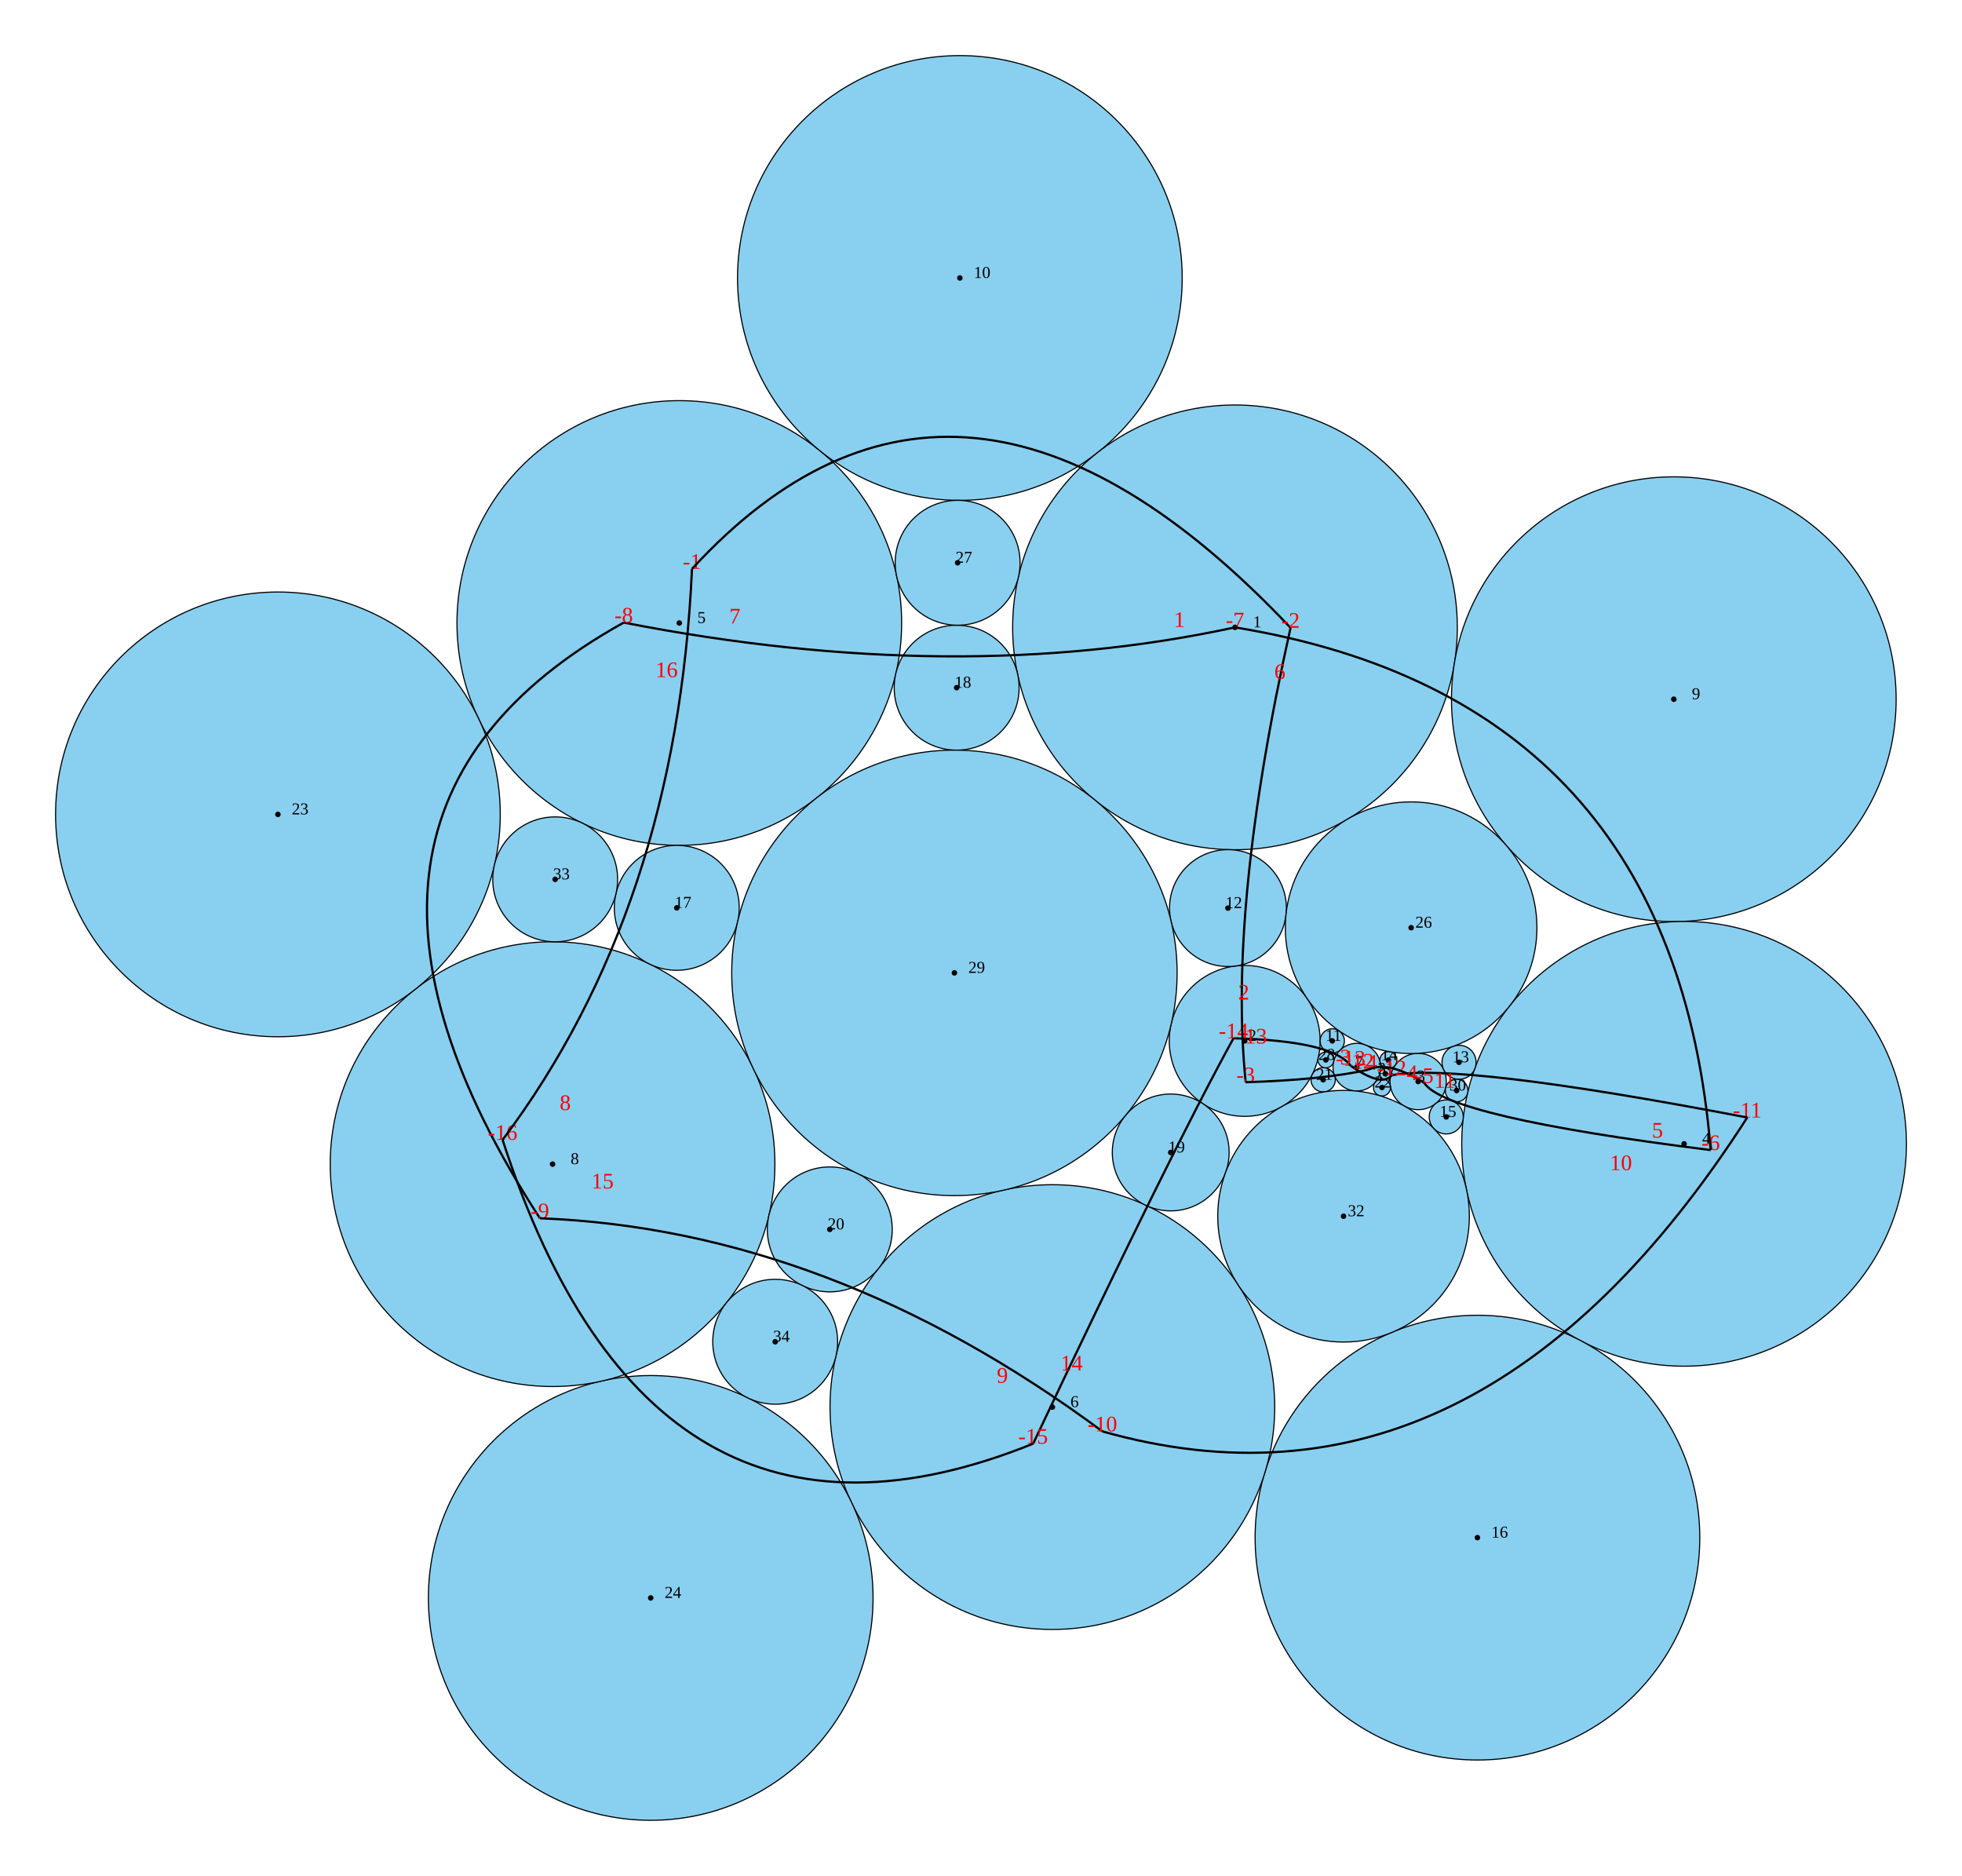
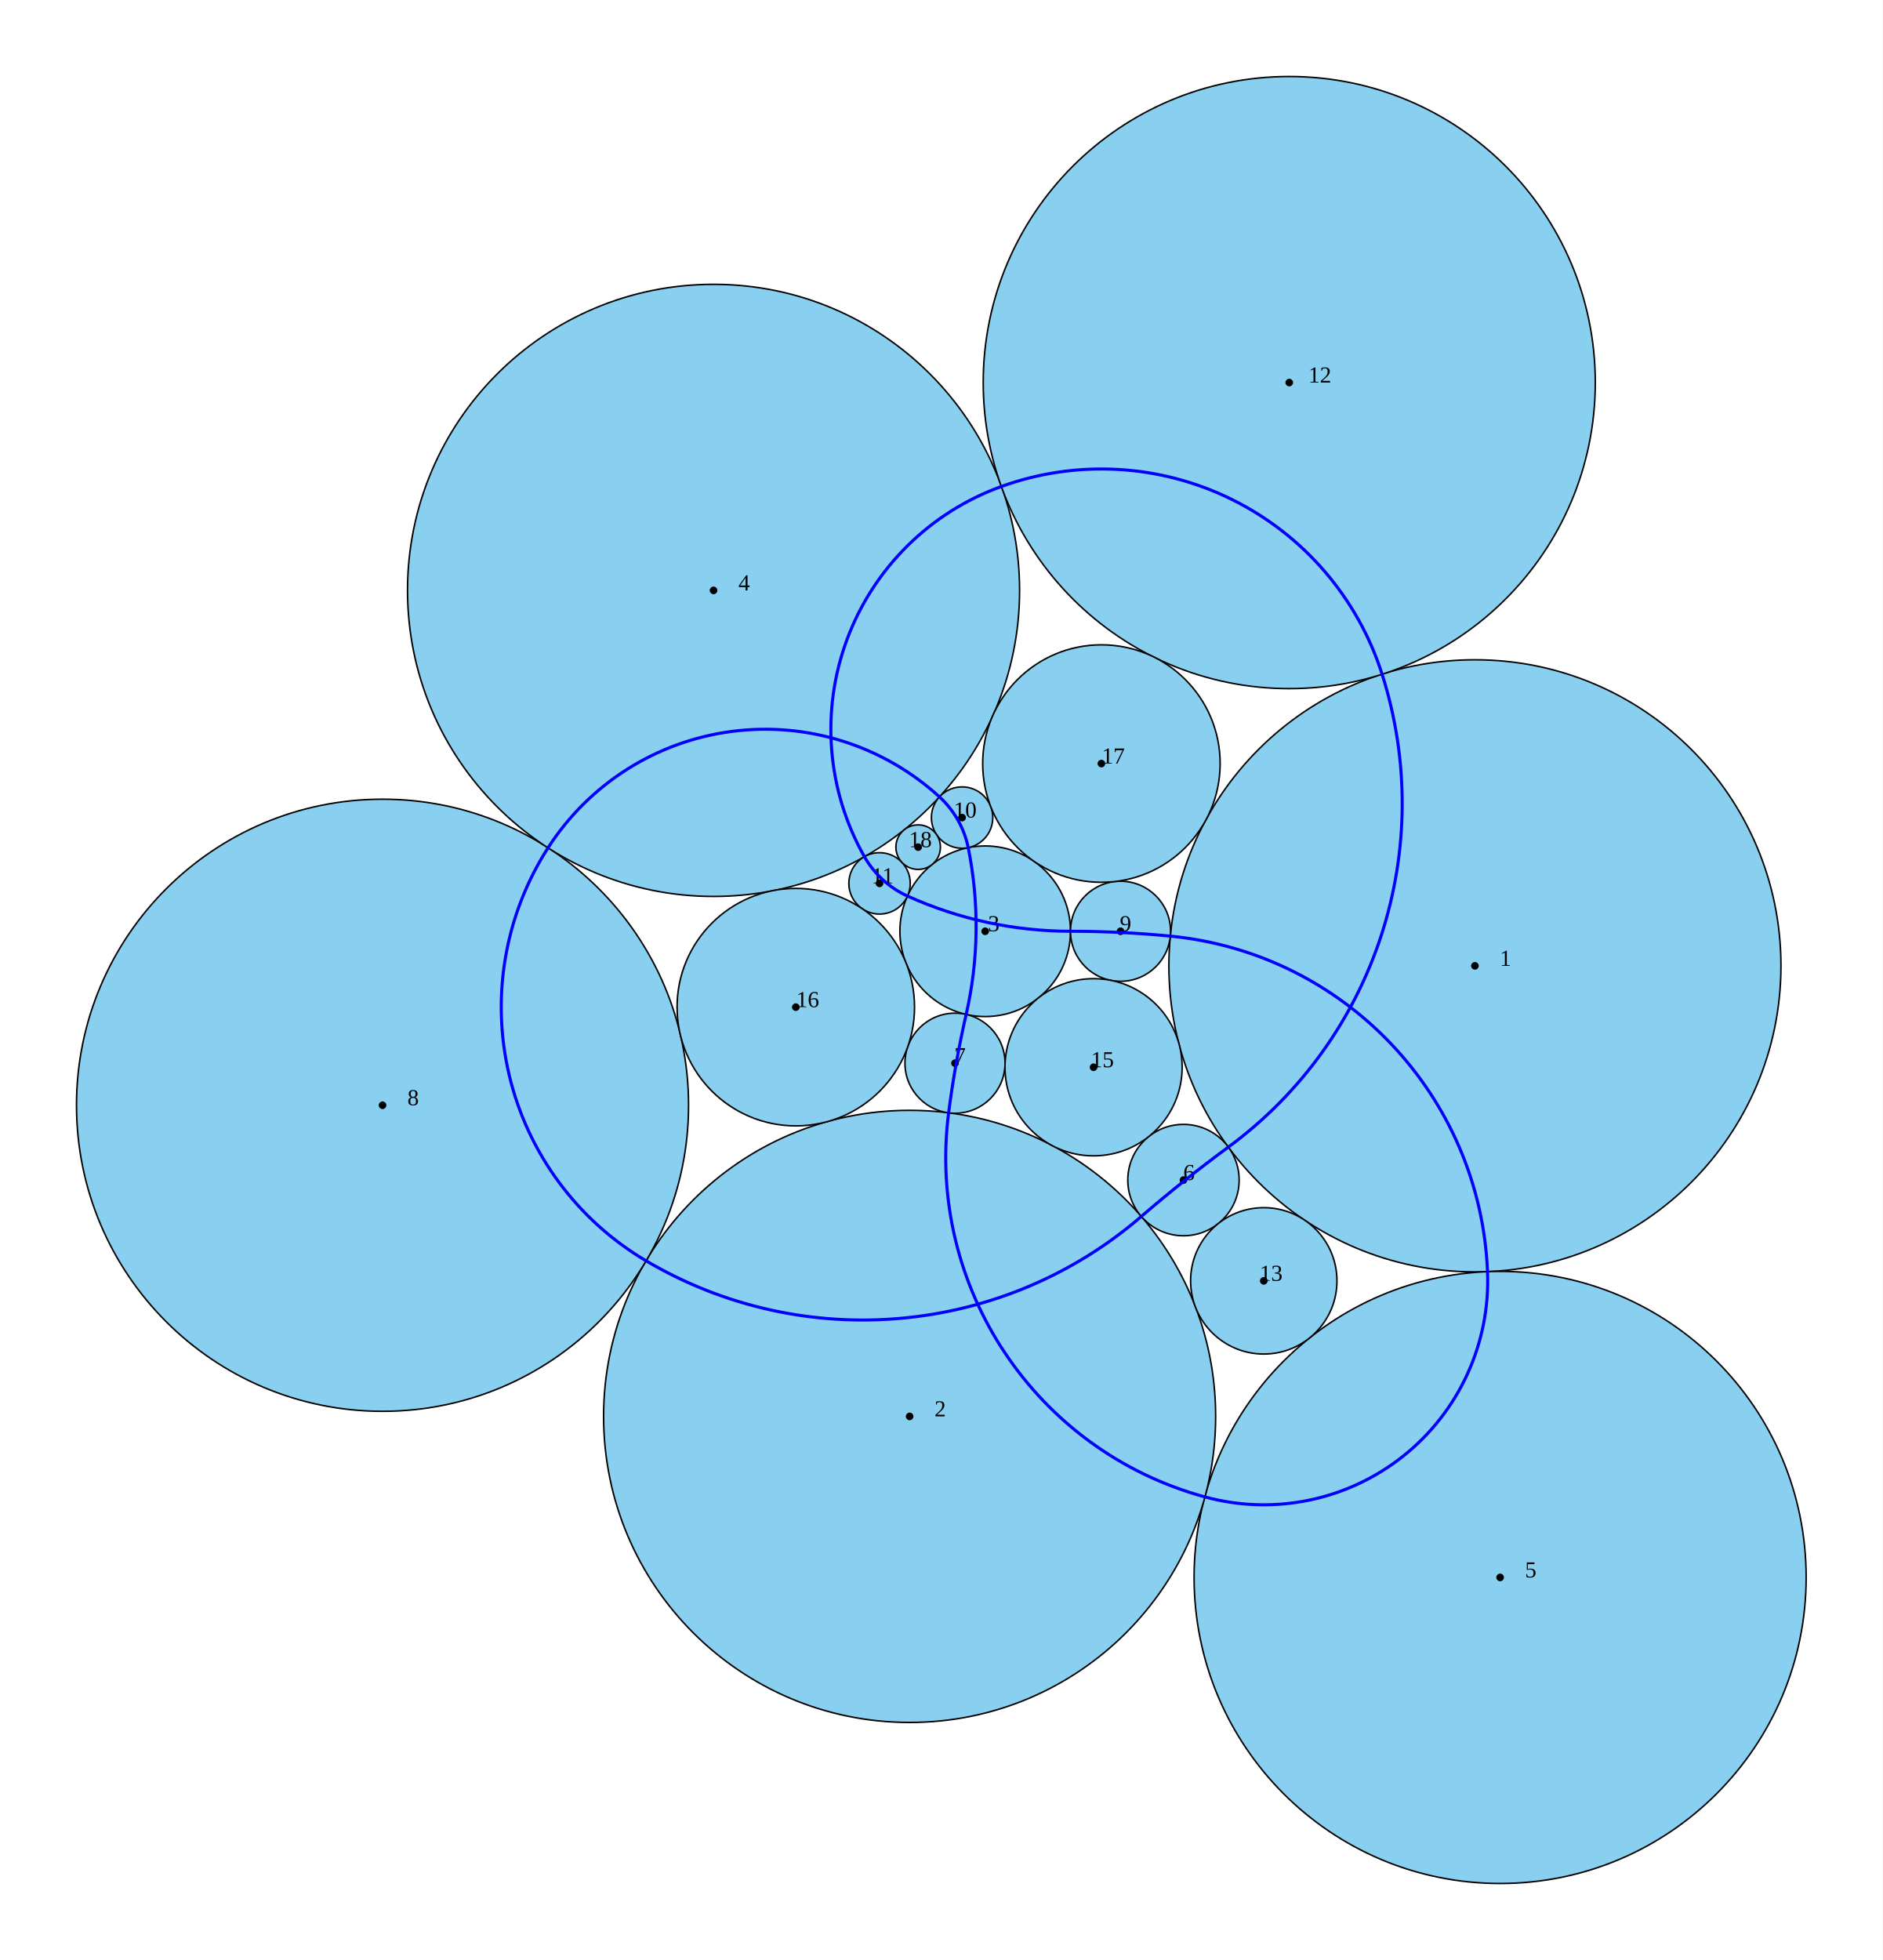
- <svg xmlns="http://www.w3.org/2000/svg" baseProfile="full" height="1687.164" version="1.1" viewBox="0,0,1764.923,1687.164" width="1764.923">
+ <svg xmlns="http://www.w3.org/2000/svg" baseProfile="full" height="1280.813" version="1.1" viewBox="0,0,1230.379,1280.813" width="1230.379">
  <defs />
-   <rect fill="white" height="1687.164" width="1764.923" x="0" y="0" />
-   <circle cx="611.072" cy="560.33" fill="#89CFF0" r="200" stroke="black" stroke-width="1" />
-   <circle cx="611.072" cy="560.33" fill="black" r="2" stroke="black" stroke-width="1" />
-   <text fill="black" font-size="15px" text-anchor="middle" x="631.072" y="560.33">5</text>
-   <circle cx="863.452" cy="250.0" fill="#89CFF0" r="200" stroke="black" stroke-width="1" />
-   <circle cx="863.452" cy="250.0" fill="black" r="2" stroke="black" stroke-width="1" />
-   <text fill="black" font-size="15px" text-anchor="middle" x="883.452" y="250.0">10</text>
-   <circle cx="1110.933" cy="564.25" fill="#89CFF0" r="200" stroke="black" stroke-width="1" />
-   <circle cx="1110.933" cy="564.25" fill="black" r="2" stroke="black" stroke-width="1" />
-   <text fill="black" font-size="15px" text-anchor="middle" x="1130.933" y="564.25">1</text>
-   <circle cx="1505.68" cy="628.863" fill="#89CFF0" r="200" stroke="black" stroke-width="1" />
-   <circle cx="1505.68" cy="628.863" fill="black" r="2" stroke="black" stroke-width="1" />
-   <text fill="black" font-size="15px" text-anchor="middle" x="1525.68" y="628.863">9</text>
-   <circle cx="1514.923" cy="1028.756" fill="#89CFF0" r="200" stroke="black" stroke-width="1" />
-   <circle cx="1514.923" cy="1028.756" fill="black" r="2" stroke="black" stroke-width="1" />
-   <text fill="black" font-size="15px" text-anchor="middle" x="1534.923" y="1028.756">4</text>
-   <circle cx="1329.041" cy="1382.943" fill="#89CFF0" r="200" stroke="black" stroke-width="1" />
-   <circle cx="1329.041" cy="1382.943" fill="black" r="2" stroke="black" stroke-width="1" />
-   <text fill="black" font-size="15px" text-anchor="middle" x="1349.041" y="1382.943">16</text>
-   <circle cx="946.665" cy="1265.519" fill="#89CFF0" r="200" stroke="black" stroke-width="1" />
-   <circle cx="946.665" cy="1265.519" fill="black" r="2" stroke="black" stroke-width="1" />
-   <text fill="black" font-size="15px" text-anchor="middle" x="966.665" y="1265.519">6</text>
-   <circle cx="585.364" cy="1437.164" fill="#89CFF0" r="200" stroke="black" stroke-width="1" />
-   <circle cx="585.364" cy="1437.164" fill="black" r="2" stroke="black" stroke-width="1" />
-   <text fill="black" font-size="15px" text-anchor="middle" x="605.364" y="1437.164">24</text>
-   <circle cx="497.065" cy="1047.032" fill="#89CFF0" r="200" stroke="black" stroke-width="1" />
-   <circle cx="497.065" cy="1047.032" fill="black" r="2" stroke="black" stroke-width="1" />
-   <text fill="black" font-size="15px" text-anchor="middle" x="517.065" y="1047.032">8</text>
-   <circle cx="250.0" cy="732.454" fill="#89CFF0" r="200" stroke="black" stroke-width="1" />
-   <circle cx="250.0" cy="732.454" fill="black" r="2" stroke="black" stroke-width="1" />
-   <text fill="black" font-size="15px" text-anchor="middle" x="270.0" y="732.454">23</text>
-   <circle cx="1119.678" cy="936.172" fill="#89CFF0" r="67.864" stroke="black" stroke-width="1" />
-   <circle cx="1119.678" cy="936.172" fill="black" r="2" stroke="black" stroke-width="1" />
-   <text fill="black" font-size="15px" text-anchor="middle" x="1126.464" y="936.172">2</text>
-   <circle cx="1275.713" cy="972.722" fill="#89CFF0" r="25.321" stroke="black" stroke-width="1" />
-   <circle cx="1275.713" cy="972.722" fill="black" r="2" stroke="black" stroke-width="1" />
-   <text fill="black" font-size="15px" text-anchor="middle" x="1278.245" y="972.722">3</text>
-   <circle cx="1220.522" cy="959.794" fill="#89CFF0" r="21.429" stroke="black" stroke-width="1" />
-   <circle cx="1220.522" cy="959.794" fill="black" r="2" stroke="black" stroke-width="1" />
-   <text fill="black" font-size="15px" text-anchor="middle" x="1222.664" y="959.794">7</text>
-   <circle cx="1198.445" cy="936.172" fill="#89CFF0" r="10.903" stroke="black" stroke-width="1" />
-   <circle cx="1198.445" cy="936.172" fill="black" r="2" stroke="black" stroke-width="1" />
-   <text fill="black" font-size="15px" text-anchor="middle" x="1199.536" y="936.172">11</text>
-   <circle cx="1104.614" cy="816.712" fill="#89CFF0" r="52.542" stroke="black" stroke-width="1" />
-   <circle cx="1104.614" cy="816.712" fill="black" r="2" stroke="black" stroke-width="1" />
-   <text fill="black" font-size="15px" text-anchor="middle" x="1109.868" y="816.712">12</text>
-   <circle cx="1312.482" cy="955.417" fill="#89CFF0" r="15.316" stroke="black" stroke-width="1" />
-   <circle cx="1312.482" cy="955.417" fill="black" r="2" stroke="black" stroke-width="1" />
-   <text fill="black" font-size="15px" text-anchor="middle" x="1314.013" y="955.417">13</text>
-   <circle cx="1248.923" cy="953.47" fill="#89CFF0" r="7.668" stroke="black" stroke-width="1" />
-   <circle cx="1248.923" cy="953.47" fill="black" r="2" stroke="black" stroke-width="1" />
-   <text fill="black" font-size="15px" text-anchor="middle" x="1249.69" y="953.47">14</text>
-   <circle cx="1300.971" cy="1004.557" fill="#89CFF0" r="15.316" stroke="black" stroke-width="1" />
-   <circle cx="1300.971" cy="1004.557" fill="black" r="2" stroke="black" stroke-width="1" />
-   <text fill="black" font-size="15px" text-anchor="middle" x="1302.502" y="1004.557">15</text>
-   <circle cx="608.798" cy="816.501" fill="#89CFF0" r="56.181" stroke="black" stroke-width="1" />
-   <circle cx="608.798" cy="816.501" fill="black" r="2" stroke="black" stroke-width="1" />
-   <text fill="black" font-size="15px" text-anchor="middle" x="614.416" y="816.501">17</text>
-   <circle cx="860.562" cy="618.499" fill="#89CFF0" r="56.181" stroke="black" stroke-width="1" />
-   <circle cx="860.562" cy="618.499" fill="black" r="2" stroke="black" stroke-width="1" />
-   <text fill="black" font-size="15px" text-anchor="middle" x="866.18" y="618.499">18</text>
-   <circle cx="1053.126" cy="1036.514" fill="#89CFF0" r="52.542" stroke="black" stroke-width="1" />
-   <circle cx="1053.126" cy="1036.514" fill="black" r="2" stroke="black" stroke-width="1" />
-   <text fill="black" font-size="15px" text-anchor="middle" x="1058.381" y="1036.514">19</text>
-   <circle cx="746.433" cy="1105.718" fill="#89CFF0" r="56.181" stroke="black" stroke-width="1" />
-   <circle cx="746.433" cy="1105.718" fill="black" r="2" stroke="black" stroke-width="1" />
-   <text fill="black" font-size="15px" text-anchor="middle" x="752.052" y="1105.718">20</text>
-   <circle cx="1190.251" cy="971.154" fill="#89CFF0" r="10.903" stroke="black" stroke-width="1" />
-   <circle cx="1190.251" cy="971.154" fill="black" r="2" stroke="black" stroke-width="1" />
-   <text fill="black" font-size="15px" text-anchor="middle" x="1191.341" y="971.154">21</text>
-   <circle cx="1243.16" cy="978.074" fill="#89CFF0" r="7.668" stroke="black" stroke-width="1" />
-   <circle cx="1243.16" cy="978.074" fill="black" r="2" stroke="black" stroke-width="1" />
-   <text fill="black" font-size="15px" text-anchor="middle" x="1243.927" y="978.074">22</text>
-   <circle cx="1269.38" cy="834.378" fill="#89CFF0" r="113.168" stroke="black" stroke-width="1" />
-   <circle cx="1269.38" cy="834.378" fill="black" r="2" stroke="black" stroke-width="1" />
-   <text fill="black" font-size="15px" text-anchor="middle" x="1280.696" y="834.378">26</text>
-   <circle cx="861.443" cy="506.157" fill="#89CFF0" r="56.165" stroke="black" stroke-width="1" />
-   <circle cx="861.443" cy="506.157" fill="black" r="2" stroke="black" stroke-width="1" />
-   <text fill="black" font-size="15px" text-anchor="middle" x="867.06" y="506.157">27</text>
-   <circle cx="1192.705" cy="953.278" fill="#89CFF0" r="7.14" stroke="black" stroke-width="1" />
-   <circle cx="1192.705" cy="953.278" fill="black" r="2" stroke="black" stroke-width="1" />
-   <text fill="black" font-size="15px" text-anchor="middle" x="1193.419" y="953.278">28</text>
-   <circle cx="858.551" cy="875.004" fill="#89CFF0" r="200.332" stroke="black" stroke-width="1" />
-   <circle cx="858.551" cy="875.004" fill="black" r="2" stroke="black" stroke-width="1" />
-   <text fill="black" font-size="15px" text-anchor="middle" x="878.584" y="875.004">29</text>
-   <circle cx="1310.28" cy="980.82" fill="#89CFF0" r="10.182" stroke="black" stroke-width="1" />
-   <circle cx="1310.28" cy="980.82" fill="black" r="2" stroke="black" stroke-width="1" />
-   <text fill="black" font-size="15px" text-anchor="middle" x="1311.299" y="980.82">30</text>
-   <circle cx="1246.222" cy="965.814" fill="#89CFF0" r="4.968" stroke="black" stroke-width="1" />
-   <circle cx="1246.222" cy="965.814" fill="black" r="2" stroke="black" stroke-width="1" />
-   <text fill="black" font-size="15px" text-anchor="middle" x="1246.719" y="965.814">31</text>
-   <circle cx="1208.597" cy="1093.862" fill="#89CFF0" r="113.168" stroke="black" stroke-width="1" />
-   <circle cx="1208.597" cy="1093.862" fill="black" r="2" stroke="black" stroke-width="1" />
-   <text fill="black" font-size="15px" text-anchor="middle" x="1219.914" y="1093.862">32</text>
-   <circle cx="499.413" cy="790.878" fill="#89CFF0" r="56.165" stroke="black" stroke-width="1" />
-   <circle cx="499.413" cy="790.878" fill="black" r="2" stroke="black" stroke-width="1" />
-   <text fill="black" font-size="15px" text-anchor="middle" x="505.03" y="790.878">33</text>
-   <circle cx="697.329" cy="1206.764" fill="#89CFF0" r="56.165" stroke="black" stroke-width="1" />
-   <circle cx="697.329" cy="1206.764" fill="black" r="2" stroke="black" stroke-width="1" />
-   <text fill="black" font-size="15px" text-anchor="middle" x="702.946" y="1206.764">34</text>
-   <text fill="red" font-size="20px" text-anchor="middle" x="1110.933" y="564.25">-7</text>
-   <path d="M 1110.933,564.25 Q 860.562,618.499 561.086,559.938" fill="none" stroke="black" stroke-width="2" />
-   <text fill="red" font-size="20px" text-anchor="middle" x="661.058" y="560.722">7</text>
-   <text fill="red" font-size="20px" text-anchor="middle" x="561.086" y="559.938">-8</text>
-   <path d="M 561.086,559.938 Q 250.0,732.454 485.664,1095.702" fill="none" stroke="black" stroke-width="2" />
-   <text fill="red" font-size="20px" text-anchor="middle" x="508.465" y="998.362">8</text>
-   <text fill="red" font-size="20px" text-anchor="middle" x="485.664" y="1095.702">-9</text>
-   <path d="M 485.664,1095.702 Q 746.433,1105.718 991.625,1287.367" fill="none" stroke="black" stroke-width="2" />
-   <text fill="red" font-size="20px" text-anchor="middle" x="901.705" y="1243.67">9</text>
-   <text fill="red" font-size="20px" text-anchor="middle" x="991.625" y="1287.367">-10</text>
-   <path d="M 991.625,1287.367 Q 1329.041,1382.943 1571.749,1005.08" fill="none" stroke="black" stroke-width="2" />
-   <text fill="red" font-size="20px" text-anchor="middle" x="1458.097" y="1052.432">10</text>
-   <text fill="red" font-size="20px" text-anchor="middle" x="1571.749" y="1005.08">-11</text>
-   <path d="M 1571.749,1005.08 Q 1312.482,955.417 1251.792,967.119" fill="none" stroke="black" stroke-width="2" />
-   <text fill="red" font-size="20px" text-anchor="middle" x="1299.634" y="978.326">11</text>
-   <text fill="red" font-size="20px" text-anchor="middle" x="1251.792" y="967.119">-12</text>
-   <path d="M 1251.792,967.119 Q 1243.16,978.074 1215.002,958.501" fill="none" stroke="black" stroke-width="2" />
-   <text fill="red" font-size="20px" text-anchor="middle" x="1226.041" y="961.087">12</text>
-   <text fill="red" font-size="20px" text-anchor="middle" x="1215.002" y="958.501">-13</text>
-   <path d="M 1215.002,958.501 Q 1198.445,936.172 1109.594,933.81" fill="none" stroke="black" stroke-width="2" />
-   <text fill="red" font-size="20px" text-anchor="middle" x="1129.762" y="938.534">13</text>
-   <text fill="red" font-size="20px" text-anchor="middle" x="1109.594" y="933.81">-14</text>
-   <path d="M 1109.594,933.81 Q 1053.126,1036.514 929.363,1298.453" fill="none" stroke="black" stroke-width="2" />
-   <text fill="red" font-size="20px" text-anchor="middle" x="963.966" y="1232.584">14</text>
-   <text fill="red" font-size="20px" text-anchor="middle" x="929.363" y="1298.453">-15</text>
-   <path d="M 929.363,1298.453 Q 585.364,1437.164 452.105,1025.183" fill="none" stroke="black" stroke-width="2" />
-   <text fill="red" font-size="20px" text-anchor="middle" x="542.025" y="1068.881">15</text>
-   <text fill="red" font-size="20px" text-anchor="middle" x="452.105" y="1025.183">-16</text>
-   <path d="M 452.105,1025.183 Q 608.798,816.501 622.473,511.66" fill="none" stroke="black" stroke-width="2" />
-   <text fill="red" font-size="20px" text-anchor="middle" x="599.671" y="609">16</text>
-   <text fill="red" font-size="20px" text-anchor="middle" x="622.473" y="511.66">-1</text>
-   <path d="M 622.473,511.66 Q 863.452,250.0 1160.92,564.642" fill="none" stroke="black" stroke-width="2" />
-   <text fill="red" font-size="20px" text-anchor="middle" x="1060.947" y="563.858">1</text>
-   <text fill="red" font-size="20px" text-anchor="middle" x="1160.92" y="564.642">-2</text>
-   <path d="M 1160.92,564.642 Q 1104.614,816.712 1120.552,973.364" fill="none" stroke="black" stroke-width="2" />
-   <text fill="red" font-size="20px" text-anchor="middle" x="1118.803" y="898.98">2</text>
-   <text fill="red" font-size="20px" text-anchor="middle" x="1120.552" y="973.364">-3</text>
-   <path d="M 1120.552,973.364 Q 1190.251,971.154 1230.606,962.156" fill="none" stroke="black" stroke-width="2" />
-   <text fill="red" font-size="20px" text-anchor="middle" x="1210.437" y="957.432">3</text>
-   <text fill="red" font-size="20px" text-anchor="middle" x="1230.606" y="962.156">-4</text>
-   <path d="M 1230.606,962.156 Q 1248.923,953.47 1281.232,974.015" fill="none" stroke="black" stroke-width="2" />
-   <text fill="red" font-size="20px" text-anchor="middle" x="1270.194" y="971.43">4</text>
-   <text fill="red" font-size="20px" text-anchor="middle" x="1281.232" y="974.015">-5</text>
-   <path d="M 1281.232,974.015 Q 1300.971,1004.557 1538.844,1034.36" fill="none" stroke="black" stroke-width="2" />
-   <text fill="red" font-size="20px" text-anchor="middle" x="1491.002" y="1023.153">5</text>
-   <text fill="red" font-size="20px" text-anchor="middle" x="1538.844" y="1034.36">-6</text>
-   <path d="M 1538.844,1034.36 Q 1505.68,628.863 1110.933,564.25" fill="none" stroke="black" stroke-width="2" />
-   <text fill="red" font-size="20px" text-anchor="middle" x="1151.332" y="610.7">6</text>
+   <rect fill="white" height="1280.813" width="1230.379" x="0" y="0" />
+   <circle cx="963.911" cy="631.153" fill="#89CFF0" r="200" stroke="black" stroke-width="1" />
+   <circle cx="963.911" cy="631.153" fill="black" r="2" stroke="black" stroke-width="1" />
+   <text fill="black" font-size="15px" text-anchor="middle" x="983.911" y="631.153">1</text>
+   <circle cx="980.379" cy="1030.813" fill="#89CFF0" r="200" stroke="black" stroke-width="1" />
+   <circle cx="980.379" cy="1030.813" fill="black" r="2" stroke="black" stroke-width="1" />
+   <text fill="black" font-size="15px" text-anchor="middle" x="1000.379" y="1030.813">5</text>
+   <circle cx="594.469" cy="925.583" fill="#89CFF0" r="200" stroke="black" stroke-width="1" />
+   <circle cx="594.469" cy="925.583" fill="black" r="2" stroke="black" stroke-width="1" />
+   <text fill="black" font-size="15px" text-anchor="middle" x="614.469" y="925.583">2</text>
+   <circle cx="250.0" cy="722.258" fill="#89CFF0" r="200" stroke="black" stroke-width="1" />
+   <circle cx="250.0" cy="722.258" fill="black" r="2" stroke="black" stroke-width="1" />
+   <text fill="black" font-size="15px" text-anchor="middle" x="270.0" y="722.258">8</text>
+   <circle cx="466.333" cy="385.806" fill="#89CFF0" r="200" stroke="black" stroke-width="1" />
+   <circle cx="466.333" cy="385.806" fill="black" r="2" stroke="black" stroke-width="1" />
+   <text fill="black" font-size="15px" text-anchor="middle" x="486.333" y="385.806">4</text>
+   <circle cx="842.574" cy="250.0" fill="#89CFF0" r="200" stroke="black" stroke-width="1" />
+   <circle cx="842.574" cy="250.0" fill="black" r="2" stroke="black" stroke-width="1" />
+   <text fill="black" font-size="15px" text-anchor="middle" x="862.574" y="250.0">12</text>
+   <circle cx="643.857" cy="608.557" fill="#89CFF0" r="55.743" stroke="black" stroke-width="1" />
+   <circle cx="643.857" cy="608.557" fill="black" r="2" stroke="black" stroke-width="1" />
+   <text fill="black" font-size="15px" text-anchor="middle" x="649.432" y="608.557">3</text>
+   <circle cx="773.439" cy="771.152" fill="#89CFF0" r="36.388" stroke="black" stroke-width="1" />
+   <circle cx="773.439" cy="771.152" fill="black" r="2" stroke="black" stroke-width="1" />
+   <text fill="black" font-size="15px" text-anchor="middle" x="777.077" y="771.152">6</text>
+   <circle cx="624.122" cy="694.775" fill="#89CFF0" r="32.705" stroke="black" stroke-width="1" />
+   <circle cx="624.122" cy="694.775" fill="black" r="2" stroke="black" stroke-width="1" />
+   <text fill="black" font-size="15px" text-anchor="middle" x="627.392" y="694.775">7</text>
+   <circle cx="732.305" cy="608.557" fill="#89CFF0" r="32.705" stroke="black" stroke-width="1" />
+   <circle cx="732.305" cy="608.557" fill="black" r="2" stroke="black" stroke-width="1" />
+   <text fill="black" font-size="15px" text-anchor="middle" x="735.576" y="608.557">9</text>
+   <circle cx="628.764" cy="534.272" fill="#89CFF0" r="20.059" stroke="black" stroke-width="1" />
+   <circle cx="628.764" cy="534.272" fill="black" r="2" stroke="black" stroke-width="1" />
+   <text fill="black" font-size="15px" text-anchor="middle" x="630.77" y="534.272">10</text>
+   <circle cx="574.813" cy="577.269" fill="#89CFF0" r="20.059" stroke="black" stroke-width="1" />
+   <circle cx="574.813" cy="577.269" fill="black" r="2" stroke="black" stroke-width="1" />
+   <text fill="black" font-size="15px" text-anchor="middle" x="576.819" y="577.269">11</text>
+   <circle cx="825.924" cy="837.008" fill="#89CFF0" r="47.824" stroke="black" stroke-width="1" />
+   <circle cx="825.924" cy="837.008" fill="black" r="2" stroke="black" stroke-width="1" />
+   <text fill="black" font-size="15px" text-anchor="middle" x="830.706" y="837.008">13</text>
+   <circle cx="714.679" cy="697.422" fill="#89CFF0" r="57.891" stroke="black" stroke-width="1" />
+   <circle cx="714.679" cy="697.422" fill="black" r="2" stroke="black" stroke-width="1" />
+   <text fill="black" font-size="15px" text-anchor="middle" x="720.468" y="697.422">15</text>
+   <circle cx="520.086" cy="658.143" fill="#89CFF0" r="77.592" stroke="black" stroke-width="1" />
+   <circle cx="520.086" cy="658.143" fill="black" r="2" stroke="black" stroke-width="1" />
+   <text fill="black" font-size="15px" text-anchor="middle" x="527.845" y="658.143">16</text>
+   <circle cx="719.811" cy="498.97" fill="#89CFF0" r="77.592" stroke="black" stroke-width="1" />
+   <circle cx="719.811" cy="498.97" fill="black" r="2" stroke="black" stroke-width="1" />
+   <text fill="black" font-size="15px" text-anchor="middle" x="727.57" y="498.97">17</text>
+   <circle cx="600.049" cy="553.588" fill="#89CFF0" r="14.548" stroke="black" stroke-width="1" />
+   <circle cx="600.049" cy="553.588" fill="black" r="2" stroke="black" stroke-width="1" />
+   <text fill="black" font-size="15px" text-anchor="middle" x="601.504" y="553.588">18</text>
+   <path d="M 972.145,830.983 A 229.797 229.797 0 0,0 764.856 611.733" fill="none" stroke="blue" stroke-width="2" />
+   <path d="M 764.856,611.733 A 672.045 672.045 0 0,0 699.6 608.557" fill="none" stroke="blue" stroke-width="2" />
+   <path d="M 699.6,608.557 A 258.061 258.061 0 0,1 593.084 585.549" fill="none" stroke="blue" stroke-width="2" />
+   <path d="M 593.084,585.549 A 61.578 61.578 0 0,1 564.925 559.816" fill="none" stroke="blue" stroke-width="2" />
+   <path d="M 564.925,559.816 A 168.75 168.75 0 0,1 654.453 317.903" fill="none" stroke="blue" stroke-width="2" />
+   <path d="M 654.453,317.903 A 192.502 192.502 0 0,1 903.242 440.576" fill="none" stroke="blue" stroke-width="2" />
+   <path d="M 903.242,440.576 A 278.626 278.626 0 0,1 802.759 749.601" fill="none" stroke="blue" stroke-width="2" />
+   <path d="M 802.759,749.601 A 931.445 931.445 0 0,0 745.889 794.924" fill="none" stroke="blue" stroke-width="2" />
+   <path d="M 745.889,794.924 A 278.626 278.626 0 0,1 422.234 823.92" fill="none" stroke="blue" stroke-width="2" />
+   <path d="M 422.234,823.92 A 192.502 192.502 0 0,1 358.167 554.032" fill="none" stroke="blue" stroke-width="2" />
+   <path d="M 358.167,554.032 A 168.75 168.75 0 0,1 613.958 520.739" fill="none" stroke="blue" stroke-width="2" />
+   <path d="M 613.958,520.739 A 61.578 61.578 0 0,1 632.758 553.93" fill="none" stroke="blue" stroke-width="2" />
+   <path d="M 632.758,553.93 A 258.061 258.061 0 0,1 631.419 662.895" fill="none" stroke="blue" stroke-width="2" />
+   <path d="M 631.419,662.895 A 672.045 672.045 0 0,0 619.954 727.214" fill="none" stroke="blue" stroke-width="2" />
+   <path d="M 619.954,727.214 A 229.797 229.797 0 0,0 787.424 978.198" fill="none" stroke="blue" stroke-width="2" />
+   <path d="M 787.424,978.198 A 146.345 146.345 0 0,0 972.145 830.983" fill="none" stroke="blue" stroke-width="2" />
</svg>
